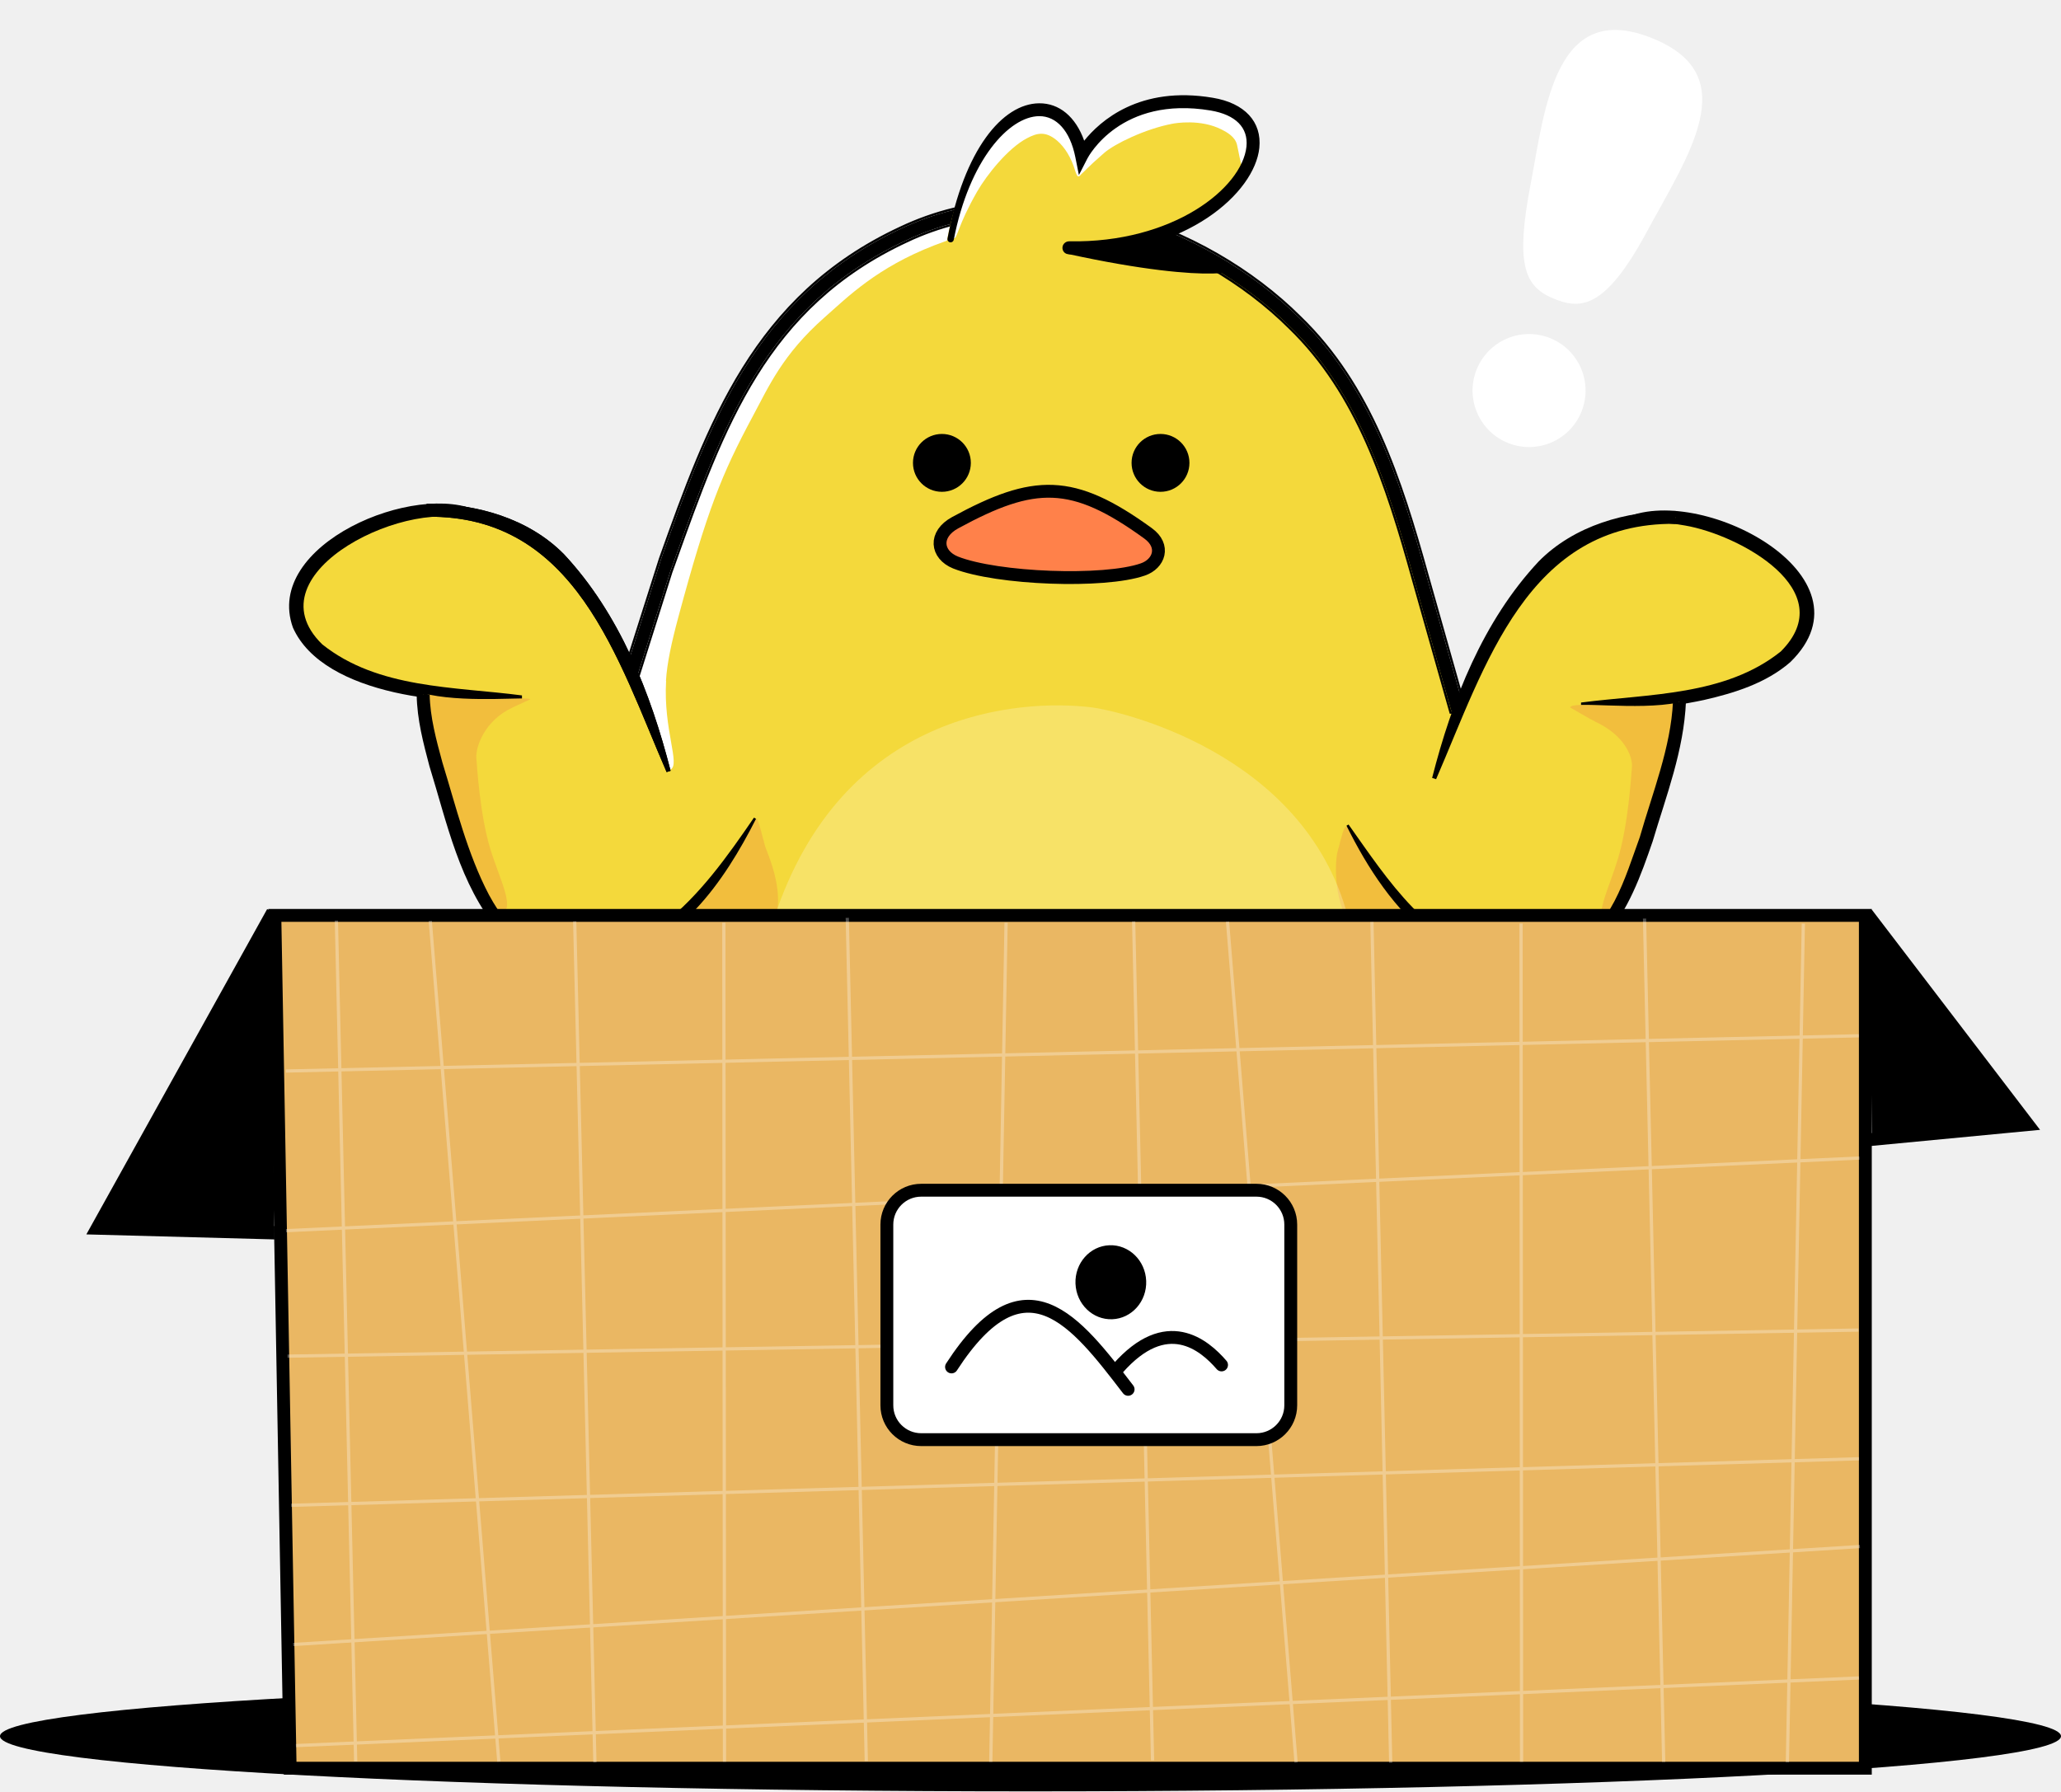
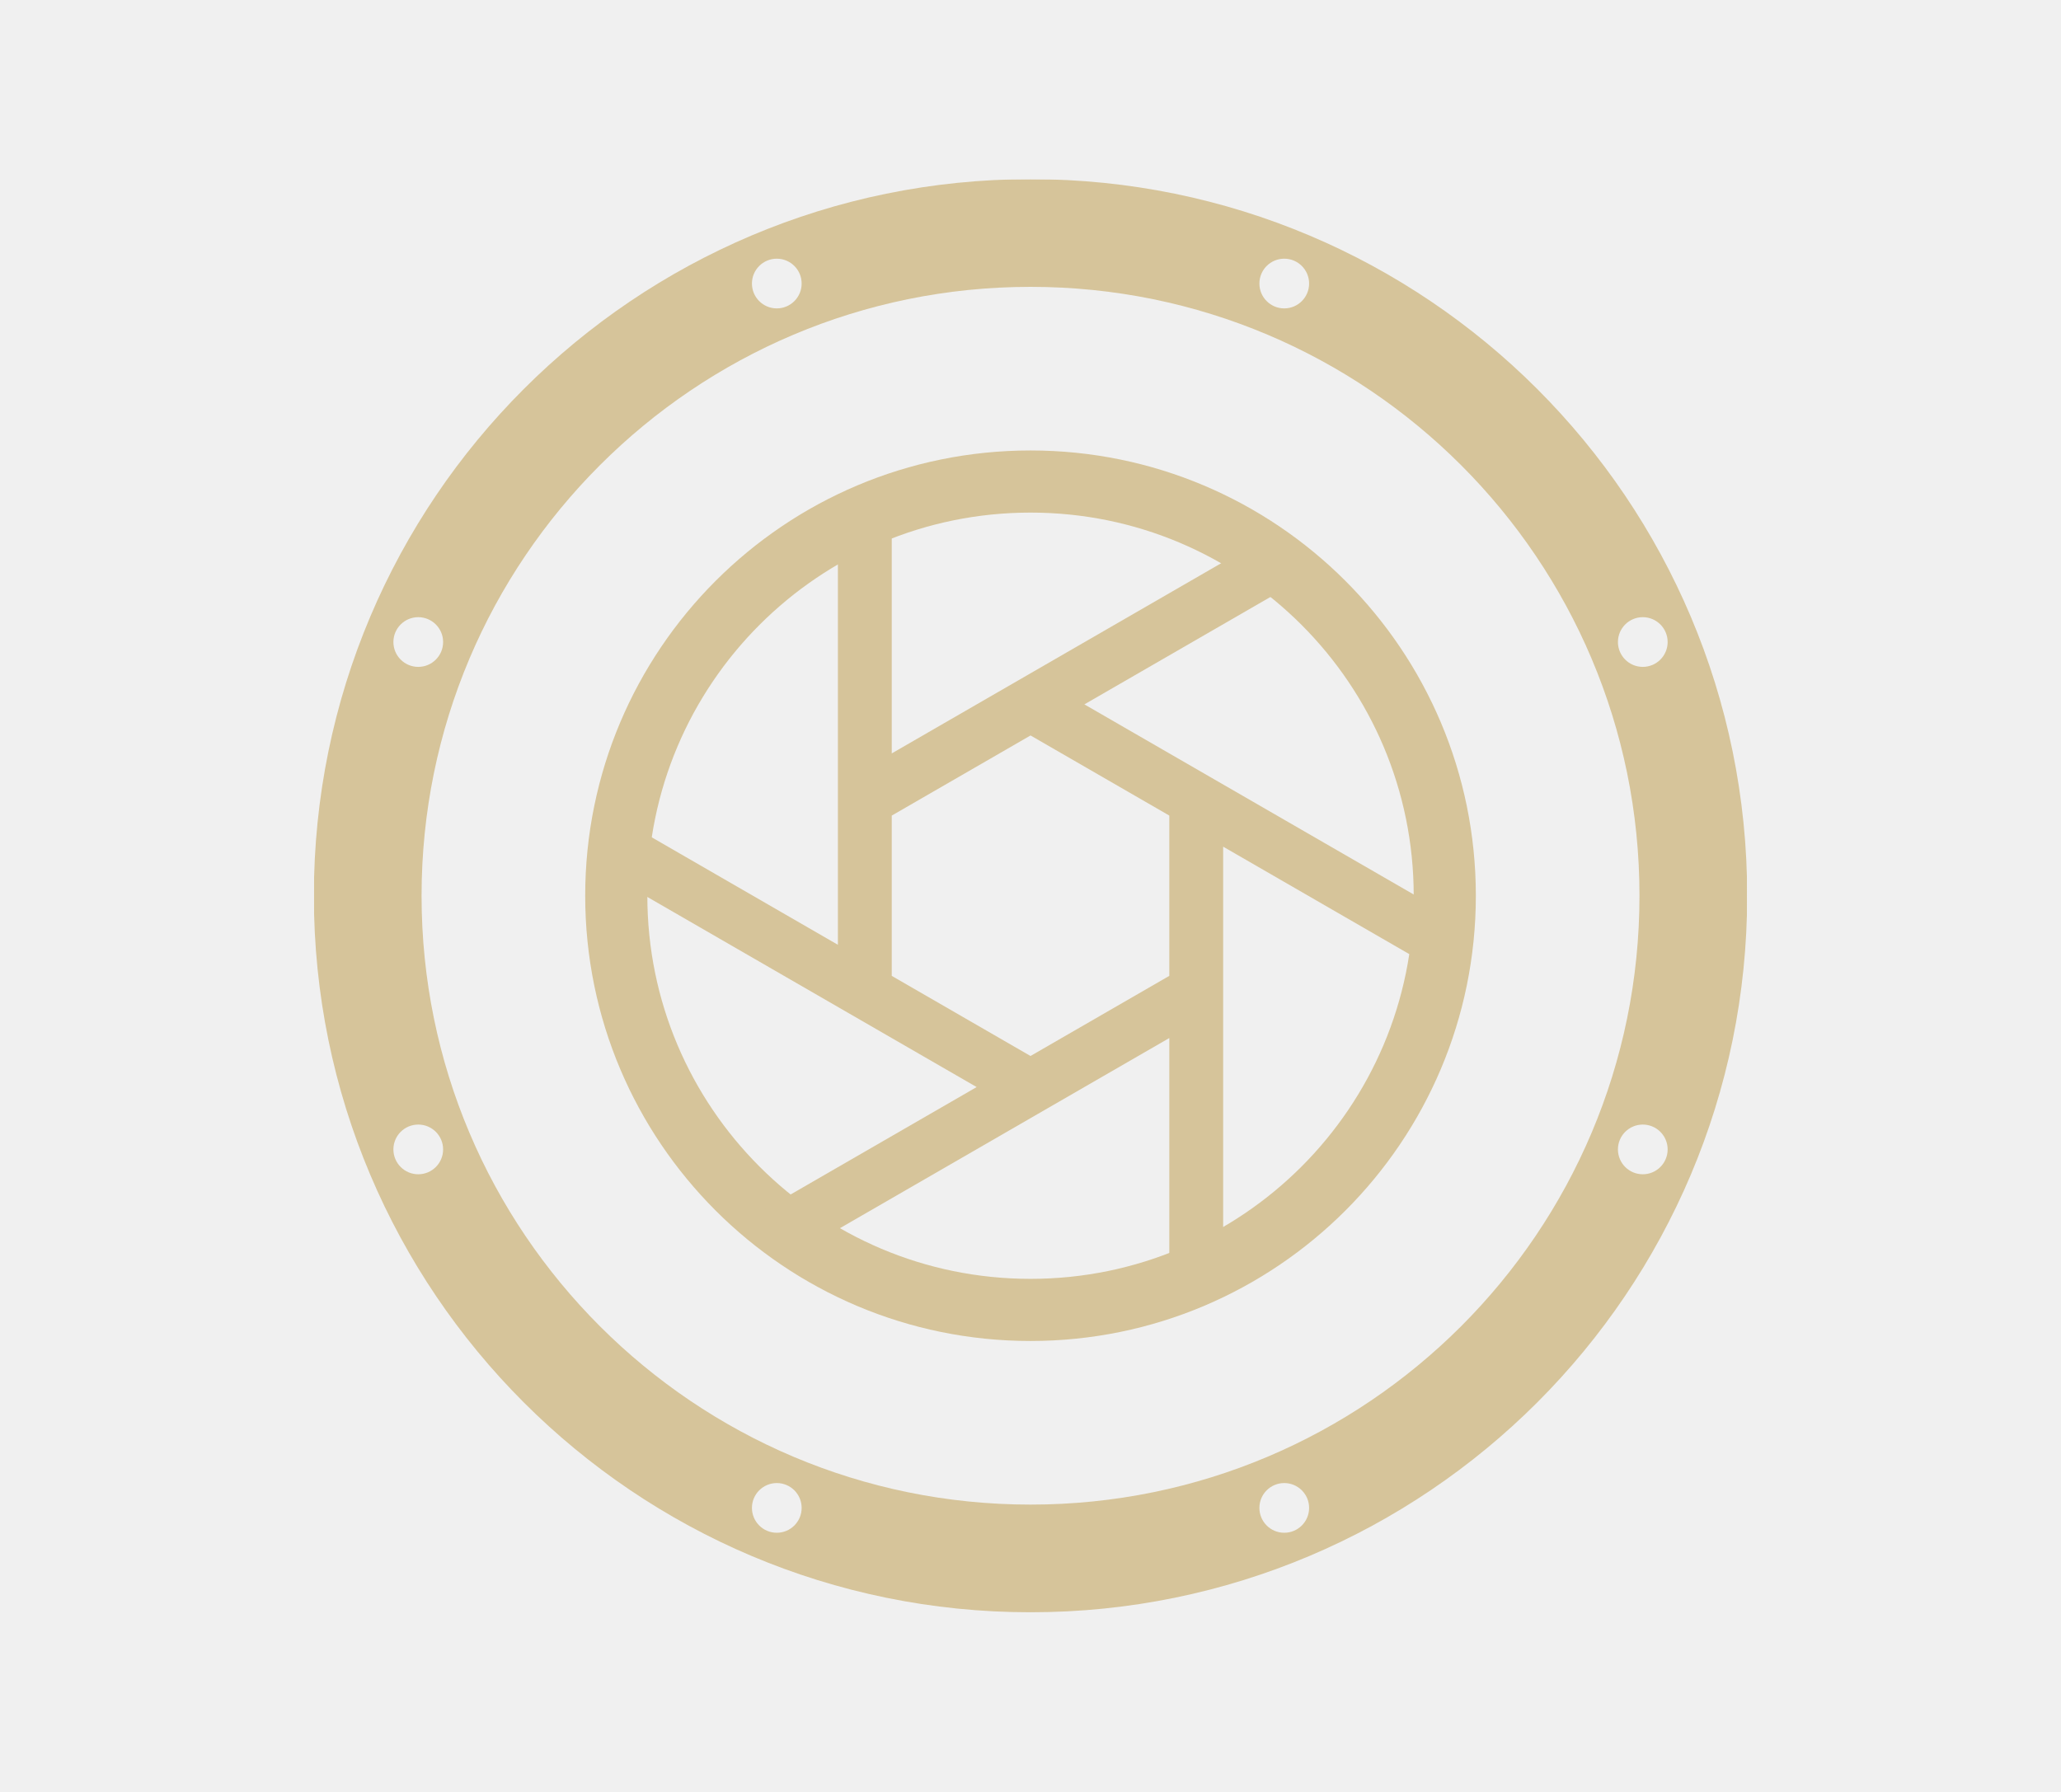
- <svg xmlns="http://www.w3.org/2000/svg" xmlns:xlink="http://www.w3.org/1999/xlink" preserveAspectRatio="none" overflow="visible" style="display: block;" width="215.775" height="187.569" viewBox="0 0 215.775 187.569" fill="none">
-   <g id="Group">
-     <path id="Vector" d="M107.888 187.569C167.472 187.569 215.775 184.983 215.775 181.793C215.775 178.604 167.472 176.018 107.888 176.018C48.303 176.018 0 178.604 0 181.793C0 184.983 48.303 187.569 107.888 187.569Z" fill="black" />
-     <g id="Group_2">
-       <path id="Vector_2" d="M76.196 66.977C73.127 69.588 70.892 71.81 67.701 70.679C64.336 69.481 63.891 65.603 58.803 61.821C56.258 59.936 52.031 58.563 49.567 60.097C44.008 63.557 45.892 76.535 46.377 78.029C51.91 95.302 68.307 109.356 70.192 110.77C94.882 129.429 136.79 127.705 159.528 106.26C173.408 93.174 176.868 62.682 176.679 62.373C170.5 51.603 156.163 76.925 149.768 72.348C133.734 60.865 90.278 54.968 76.21 66.963L76.196 66.977Z" fill="#F4D93B" />
-       <g id="Group_3">
-         <path id="Vector_3" d="M65.605 72.072L69.522 59.619C74.732 45.053 79.229 31.698 94.562 24.55C108.213 18.061 125.486 23.742 135.529 33.744C143 40.947 146.056 50.99 148.681 60.481L152.585 74.293" fill="#F4D93B" />
-         <path id="Vector_4" d="M111.823 26.595C127.399 30.001 131.626 28.224 126.806 27.847C126.443 27.82 123.171 24.656 120.062 25.222" fill="black" />
-         <path id="Vector_5" d="M69.724 71.28C69.831 69.463 70.302 67.282 71.029 64.576C74.032 53.443 75.539 49.687 78.797 43.615C80.494 40.451 81.934 37.113 86.323 33.236C88.733 31.108 91.788 28.026 97.833 25.683C101.993 24.068 101.046 24.947 101.636 24.358C101.595 23.685 103.568 21.241 96.837 23.422C95.625 23.812 87.858 27.622 83.751 31.822C81.84 33.774 80.588 34.434 74.22 46.981C72.201 50.952 70.72 55.368 68.754 61.103C67.045 66.07 66.102 69.449 66.843 72.519C67.583 75.588 68.647 76.558 69.629 79.183C69.818 79.667 69.414 80.973 70.208 80.569C71.245 80.031 69.441 76.409 69.737 71.307L69.724 71.28Z" fill="white" />
-         <g id="Vector_6">
-           <use xlink:href="#stroke0_0_4" fill="black" />
-           <mask id="stroke1_0_4" maskUnits="userSpaceOnUse" x="63.974" y="20.099" width="90" height="55" fill="black">
-             <rect fill="white" x="63.974" y="20.099" width="90" height="55" />
-             <use xlink:href="#stroke0_0_4" />
-           </mask>
-           <path d="M151.955 74.495L148.051 60.683C145.278 50.667 142.195 41.109 135.087 34.243C125.555 24.752 108.687 18.599 94.874 25.169C80.106 32.048 75.65 44.528 70.494 58.973L70.171 59.862L66.253 72.287L64.975 71.884L69.215 58.529C74.25 44.407 79.016 31.079 94.296 23.958C108.673 17.119 126.174 23.473 136.029 33.287C143.379 40.382 146.53 50.115 149.357 60.319L153.261 74.132L151.968 74.495H151.955Z" stroke-width="0.471" stroke="black" mask="url(#stroke1_0_4)" />
-         </g>
-       </g>
-       <g id="Group_4">
-         <path id="Vector_7" d="M99.087 25.479C101.699 10.966 111.446 7.466 113.223 16.325C113.223 16.325 116.831 9.243 126.847 10.913C136.863 12.582 128.678 26.65 111.23 25.937" fill="#F4D93B" />
-         <path id="Vector_8" d="M113.045 18.381C113.584 17.923 113.759 17.613 115.603 16.011C116.68 15.069 119.898 13.494 122.752 12.955C123.035 12.901 125.7 12.43 127.921 13.575C128.42 13.83 129.308 14.302 129.51 15.163C129.658 15.782 129.887 17.223 130.022 17.29C130.25 17.411 131.65 15.271 131.166 13.992C130.452 12.107 128.756 11.124 128.42 11.03C125.121 10.088 120.773 9.469 116.25 12.874C113.005 15.325 112.278 19.027 113.032 18.381H113.045Z" fill="white" />
-         <path id="Vector_9" d="M99.87 24.944C100.247 24.971 100.234 23.67 102.307 20.049C103.29 18.339 105.539 15.499 107.544 14.462C108.513 13.964 109.416 13.654 110.681 14.731C111.462 15.404 112.148 16.481 112.566 17.881C113.064 19.537 113.522 17.128 113.495 16.912C113.414 16.387 113.333 15.808 112.566 13.991C111.408 11.218 107.921 11.756 105.283 12.9C102.82 14.925 101.493 17.974 101.049 19.051C99.958 23.002 99.426 24.917 99.87 24.944Z" fill="white" />
-         <path id="Vector_10" d="M112.539 26.621C112.316 26.621 112.094 26.621 111.872 26.617C111.502 26.612 111.218 26.298 111.232 25.928C111.247 25.552 111.567 25.261 111.943 25.268C122.792 25.465 130.036 19.705 130.497 15.353C130.699 13.36 129.367 12.014 126.741 11.57C117.372 10.008 113.966 16.349 113.831 16.618L112.956 18.328L112.579 16.443C112.027 13.697 110.6 12.149 108.796 12.162C105.639 12.189 101.483 16.739 99.853 25.102C99.808 25.332 99.547 25.45 99.348 25.326C99.233 25.254 99.173 25.117 99.198 24.984C100.931 15.64 104.963 10.856 108.783 10.816C110.896 10.789 112.619 12.23 113.508 14.734C115.164 12.674 119.297 8.945 126.97 10.237C130.309 10.789 132.126 12.755 131.844 15.488C131.359 20.172 124.251 26.621 112.552 26.621H112.539Z" fill="black" />
-       </g>
-       <path id="Vector_11" d="M100.011 54.726C108.277 50.23 112.289 50.108 120.191 55.843C122.036 57.176 121.336 59.047 119.653 59.626C115.614 61.04 104.4 60.623 100.038 58.899C98.019 58.078 97.749 55.951 100.011 54.726Z" fill="#FF814A" stroke-width="1.346" stroke-miterlimit="10" stroke="black" />
-       <path id="Vector_12" d="M79.928 87.926C79.928 87.926 80.009 88.235 80.063 88.478C80.251 89.299 83.899 96.394 78.582 99.315C76.441 100.486 69.683 101.119 68.552 99.826C66.075 96.972 77.922 85.045 79.188 85.731C79.376 85.839 79.564 86.526 79.915 87.926H79.928Z" fill="#F2BE3D" />
-       <path id="Vector_13" d="M140.132 88.787C140.132 88.787 140.051 89.097 139.997 89.339C139.809 90.16 139.122 96.959 144.44 99.88C146.58 101.051 150.377 101.98 151.508 100.688C153.985 97.834 142.138 85.906 140.872 86.593C140.684 86.7 140.495 87.387 140.145 88.787H140.132Z" fill="#F2BE3D" />
-       <g id="Group_5">
-         <path id="Vector_14" d="M49.905 54.161C44.197 51.428 35.191 56.247 32.646 59.223C31.314 60.784 30.748 63.086 31.206 64.931C32.485 70.06 41.962 73.17 54.644 73.022" fill="#F4D93B" />
-         <path id="Vector_15" d="M49.626 54.749C43.473 51.653 25.945 59.878 33.74 67.471C39.569 72.129 47.525 71.887 54.647 72.816V73.233C47.741 74.041 33.901 72.95 30.67 65.721C27.52 56.997 43.621 50.28 50.177 53.578L49.612 54.749H49.626Z" fill="black" />
-       </g>
-       <g id="Group_6">
-         <path id="Vector_16" d="M44.312 72.732C44.312 75.64 45.564 79.907 46.924 84.364C48.068 88.106 50.64 97.112 55.163 98.835C61.194 101.124 69.299 102.686 79.059 85.669" fill="#F4D93B" />
-         <path id="Vector_17" d="M53.707 74.063C50.665 75.45 49.776 78.304 49.87 79.394C49.951 80.391 50.261 85.358 51.324 88.858C52.28 91.982 53.909 95.011 52.603 95.616C50.624 96.532 45.522 81.791 44.391 73.767C44.27 72.879 44.701 72.677 44.983 72.744C49.332 73.619 55.511 72.892 55.511 73.228C55.511 73.228 54.044 73.902 53.694 74.063H53.707Z" fill="#F2BE3D" />
-         <path id="Vector_18" d="M44.984 72.732C45.024 75.061 45.67 77.471 46.317 79.84C47.744 84.485 48.928 89.385 51.19 93.693C52.334 95.793 53.761 97.812 55.996 98.472C60.533 100.37 65.608 99.872 69.445 96.735C73.255 93.76 76.149 89.681 78.936 85.615L79.151 85.737C75.84 92.279 70.939 99.482 63.131 100.72C59.308 101.03 54.973 100.289 52.227 97.503C48.107 92.602 46.801 86.167 44.957 80.217C44.324 77.807 43.665 75.371 43.624 72.732H44.971H44.984Z" fill="black" />
-       </g>
-       <g id="Group_7">
-         <path id="Vector_19" d="M44.711 53.431C48.212 53.31 51.846 54.468 54.175 55.491C58.08 57.201 64.016 62.384 70.007 80.787" fill="#F4D93B" />
-         <g id="Vector_20">
-           <use xlink:href="#stroke2_0_4" fill="black" />
-           <mask id="stroke3_0_4" fill="white">
-             <use xlink:href="#stroke2_0_4" />
-           </mask>
-           <path d="M44.684 52.76C49.88 52.72 55.373 54.295 59.048 58.038C64.877 64.284 68.121 72.563 70.208 80.708L69.791 80.843C64.635 68.982 60.273 53.931 44.724 54.106L44.67 52.76H44.684Z" stroke-width="4.715" stroke="black" mask="url(#stroke3_0_4)" />
-         </g>
-       </g>
-       <g id="Group_8">
-         <path id="Vector_21" d="M170.25 54.9C175.958 52.167 184.964 56.987 187.508 59.962C188.841 61.524 189.407 63.812 188.949 65.67C187.67 70.799 178.192 73.909 165.511 73.761" fill="#F4D93B" />
-         <path id="Vector_22" d="M169.97 54.326C177.737 50.435 196.746 60.263 187.43 69.336C184.886 71.544 181.574 72.567 178.397 73.294C174.17 74.196 169.822 74.546 165.527 73.981V73.563C172.649 72.635 180.605 72.877 186.434 68.219C192.856 61.824 182.072 55.995 176.418 55.026C174.412 54.635 172.339 54.73 170.549 55.497L169.983 54.326H169.97Z" fill="black" />
-       </g>
-       <g id="Group_9">
-         <path id="Vector_23" d="M175.837 73.466C175.837 76.374 174.585 80.641 173.225 85.097C172.081 88.84 169.509 97.846 164.986 99.569C158.955 101.858 150.851 103.42 141.09 86.403" fill="#F4D93B" />
-         <path id="Vector_24" d="M167.004 75.562C170.046 76.963 170.948 79.197 170.854 80.315C170.773 81.324 170.464 86.373 169.387 89.927C168.431 93.091 166.802 96.173 168.108 96.779C170.087 97.708 175.203 82.751 176.32 74.607C176.441 73.705 176.01 73.503 175.728 73.557C171.379 74.445 164.5 73.328 164.392 74.082C164.392 74.082 166.64 75.388 166.991 75.549L167.004 75.562Z" fill="#F2BE3D" />
-         <path id="Vector_25" d="M176.511 73.466C176.282 78.608 174.465 83.253 173.024 88.099C171.799 91.653 170.48 95.356 167.909 98.237C167.047 99.206 165.782 100.04 164.57 100.39C159.818 102.383 153.989 101.737 150.004 98.358C145.992 95.234 143.205 90.953 140.97 86.457L141.186 86.336C145.292 92.111 149.694 99.112 157.139 100.256C159.481 100.552 161.864 100.04 164.139 99.192C168.649 97.51 170.143 91.842 171.678 87.655C172.997 83.037 174.936 78.245 175.151 73.466H176.498H176.511Z" fill="black" />
-       </g>
-       <g id="Group_10">
-         <path id="Vector_26" d="M175.448 54.177C171.948 54.056 168.313 55.214 165.984 56.237C162.08 57.946 156.143 63.129 150.152 81.532" fill="#F4D93B" />
-         <path id="Vector_27" d="M175.419 54.852C159.91 54.65 155.481 69.769 150.352 81.588L149.935 81.454C152.021 73.296 155.252 65.03 161.095 58.783C164.784 55.041 170.263 53.465 175.459 53.506L175.406 54.852H175.419Z" fill="black" />
-       </g>
-       <path id="Vector_28" d="M98.612 51.497C100.285 51.497 101.641 50.141 101.641 48.468C101.641 46.795 100.285 45.439 98.612 45.439C96.939 45.439 95.583 46.795 95.583 48.468C95.583 50.141 96.939 51.497 98.612 51.497Z" fill="black" />
-       <path id="Vector_29" d="M121.498 51.497C123.171 51.497 124.527 50.141 124.527 48.468C124.527 46.795 123.171 45.439 121.498 45.439C119.825 45.439 118.469 46.795 118.469 48.468C118.469 50.141 119.825 51.497 121.498 51.497Z" fill="black" />
-       <path id="Vector_30" opacity="0.32" d="M141.123 96.008C136.51 78.576 116.757 74.369 114.301 74.066C106.758 73.159 88.131 74.369 81.008 96.256" fill="#FFF4C5" />
-     </g>
-     <g id="Group_11">
-       <path id="Vector_31" d="M28.775 95.849H195.291V185.145H30.377L28.775 95.849Z" fill="#EAB763" stroke-width="1.346" stroke-miterlimit="10" stroke="black" />
-       <g id="Group_12">
-         <path id="Vector_32" d="M28.544 95.515L10.155 128.605L28.679 128.982" fill="black" />
-         <path id="Vector_33" d="M28.736 129.777L9.04 129.252L27.968 95.192L29.14 95.852L11.288 127.96L28.736 128.377V129.777Z" fill="black" />
-       </g>
-       <g id="Group_13">
-         <path id="Vector_34" d="M195.675 95.635L212.207 117.727L195.985 119.302" fill="black" />
-         <path id="Vector_35" d="M195.812 120L195.678 118.667L211.038 117.2L194.897 96.077L195.974 95.256L213.583 118.304L195.812 120Z" fill="black" />
-       </g>
-     </g>
-     <g id="Group_14">
-       <path id="Vector_36" d="M173.398 4.179C162.769 -0.455 161.758 11.378 160.23 19.384C158.703 27.391 159.507 29.892 162.447 31.174C165.388 32.456 167.962 32.504 172.376 24.339C176.783 16.188 182.435 8.12 173.398 4.179Z" fill="white" />
-       <path id="Vector_37" d="M157.721 46.316C160.715 47.622 164.201 46.253 165.507 43.258C166.813 40.264 165.444 36.778 162.449 35.472C159.455 34.166 155.969 35.535 154.663 38.53C153.357 41.525 154.726 45.011 157.721 46.316Z" fill="white" />
-     </g>
-     <g id="Group_15" opacity="0.3">
-       <path id="Vector_38" d="M35.219 96.391L37.238 184.435" stroke-width="0.337" stroke-miterlimit="10" stroke="white" />
-       <path id="Vector_39" d="M45.047 96.421L52.223 184.451" stroke-width="0.337" stroke-miterlimit="10" stroke="white" />
-       <path id="Vector_40" d="M60.168 96.462L62.282 184.533" stroke-width="0.337" stroke-miterlimit="10" stroke="white" />
-       <path id="Vector_41" d="M75.782 96.616L75.849 184.472" stroke-width="0.337" stroke-miterlimit="10" stroke="white" />
-       <path id="Vector_42" d="M88.705 96.107L90.697 184.407" stroke-width="0.337" stroke-miterlimit="10" stroke="white" />
-       <path id="Vector_43" d="M105.331 96.616L103.729 184.485" stroke-width="0.337" stroke-miterlimit="10" stroke="white" />
-       <path id="Vector_44" d="M118.686 96.471L120.665 184.327" stroke-width="0.337" stroke-miterlimit="10" stroke="white" />
-       <path id="Vector_45" d="M128.514 96.498L135.69 184.542" stroke-width="0.337" stroke-miterlimit="10" stroke="white" />
-       <path id="Vector_46" d="M143.632 96.539L145.598 184.57" stroke-width="0.337" stroke-miterlimit="10" stroke="white" />
-       <path id="Vector_47" d="M159.246 96.699L159.299 184.487" stroke-width="0.337" stroke-miterlimit="10" stroke="white" />
-       <path id="Vector_48" d="M172.173 96.184L174.179 184.497" stroke-width="0.337" stroke-miterlimit="10" stroke="white" />
-       <path id="Vector_49" d="M188.799 96.711L187.13 184.526" stroke-width="0.337" stroke-miterlimit="10" stroke="white" />
-       <path id="Vector_50" d="M30.98 182.778L194.629 175.696" stroke-width="0.337" stroke-miterlimit="10" stroke="white" />
-       <path id="Vector_51" d="M30.698 172.194L194.723 161.936" stroke-width="0.337" stroke-miterlimit="10" stroke="white" />
-       <path id="Vector_52" d="M30.482 157.619L194.629 152.745" stroke-width="0.337" stroke-miterlimit="10" stroke="white" />
-       <path id="Vector_53" d="M30.101 142.001L194.571 139.269" stroke-width="0.337" stroke-miterlimit="10" stroke="white" />
-       <path id="Vector_54" d="M29.944 128.861L194.67 121.255" stroke-width="0.337" stroke-miterlimit="10" stroke="white" />
-       <path id="Vector_55" d="M29.93 112.145L194.615 108.456" stroke-width="0.337" stroke-miterlimit="10" stroke="white" />
-     </g>
-     <g id="Group_16">
-       <path id="Vector_56" d="M131.54 124.627H96.443C94.458 124.627 92.849 126.236 92.849 128.222V147.15C92.849 149.135 94.458 150.744 96.443 150.744H131.54C133.525 150.744 135.134 149.135 135.134 147.15V128.222C135.134 126.236 133.525 124.627 131.54 124.627Z" fill="white" stroke-width="1.346" stroke-linecap="round" stroke-linejoin="round" stroke="black" />
-       <g id="Group_17">
-         <g id="Vector_57">
-           <path d="M99.619 143.13C107.298 131.28 112.632 138.34 118.107 145.477Z" fill="white" />
-           <path d="M99.619 143.13C107.298 131.28 112.632 138.34 118.107 145.477" stroke-width="1.346" stroke-linecap="round" stroke-linejoin="round" stroke="black" />
-         </g>
-         <g id="Vector_58">
-           <path d="M117.015 143.304C122.124 137.485 126.063 140.804 127.89 142.92Z" fill="white" />
-           <path d="M117.015 143.304C122.124 137.485 126.063 140.804 127.89 142.92" stroke-width="1.346" stroke-linecap="round" stroke-linejoin="round" stroke="black" />
-         </g>
-         <path id="Vector_59" d="M116.445 138.136C118.489 138.059 120.08 136.262 119.999 134.122C119.917 131.982 118.195 130.311 116.151 130.388C114.107 130.466 112.516 132.263 112.597 134.403C112.678 136.542 114.401 138.214 116.445 138.136Z" fill="black" />
-       </g>
-     </g>
-   </g>
+ <svg xmlns="http://www.w3.org/2000/svg" width="215.775" height="187.569" viewBox="0 0 215.775 187.569" fill="none">
  <defs>
-     <path id="stroke0_0_4" d="M151.955 74.495L148.051 60.683C145.278 50.667 142.195 41.109 135.087 34.243C125.555 24.752 108.687 18.599 94.874 25.169C80.106 32.048 75.65 44.528 70.494 58.973L70.171 59.862L66.253 72.287L64.975 71.884L69.215 58.529C74.25 44.407 79.016 31.079 94.296 23.958C108.673 17.119 126.174 23.473 136.029 33.287C143.379 40.382 146.53 50.115 149.357 60.319L153.261 74.132L151.968 74.495H151.955Z" />
-     <path id="stroke2_0_4" d="M44.684 52.76C49.88 52.72 55.373 54.295 59.048 58.038C64.877 64.284 68.121 72.563 70.208 80.708L69.791 80.843C64.635 68.982 60.273 53.931 44.724 54.106L44.67 52.76H44.684Z" />
+     <mask id="holes">
+       <rect width="1024" height="1024" fill="#fff" />
+       <circle cx="807.6" cy="634.5" r="12" fill="#000" />
+       <circle cx="634.5" cy="807.6" r="12" fill="#000" />
+       <circle cx="389.5" cy="807.6" r="12" fill="#000" />
+       <circle cx="216.4" cy="634.5" r="12" fill="#000" />
+       <circle cx="216.4" cy="389.5" r="12" fill="#000" />
+       <circle cx="389.5" cy="216.4" r="12" fill="#000" />
+       <circle cx="634.5" cy="216.4" r="12" fill="#000" />
+       <circle cx="807.6" cy="389.5" r="12" fill="#000" />
+     </mask>
+     <clipPath id="lens">
+       <circle cx="512" cy="512" r="200" />
+     </clipPath>
  </defs>
+   <svg x="32.86" y="18.76" width="150.06" height="150.06" viewBox="166 166 692 692">
+     <circle cx="512" cy="512" r="320" fill="none" stroke="#d6c49a" stroke-width="52" mask="url(#holes)" />
+     <circle cx="512" cy="512" r="200" fill="none" stroke="#d6c49a" stroke-width="30" />
+     <path clip-path="url(#lens)" fill="none" stroke="#d6c49a" stroke-width="26" d="M592.0 465.8 L592.0 812.0 M592.0 558.2 L292.2 731.3 M512.0 604.4 L212.2 431.3 M432.0 558.2 L432.0 212.0 M432.0 465.8 L731.8 292.7 M512.0 419.6 L811.8 592.7" />
+   </svg>
</svg>
